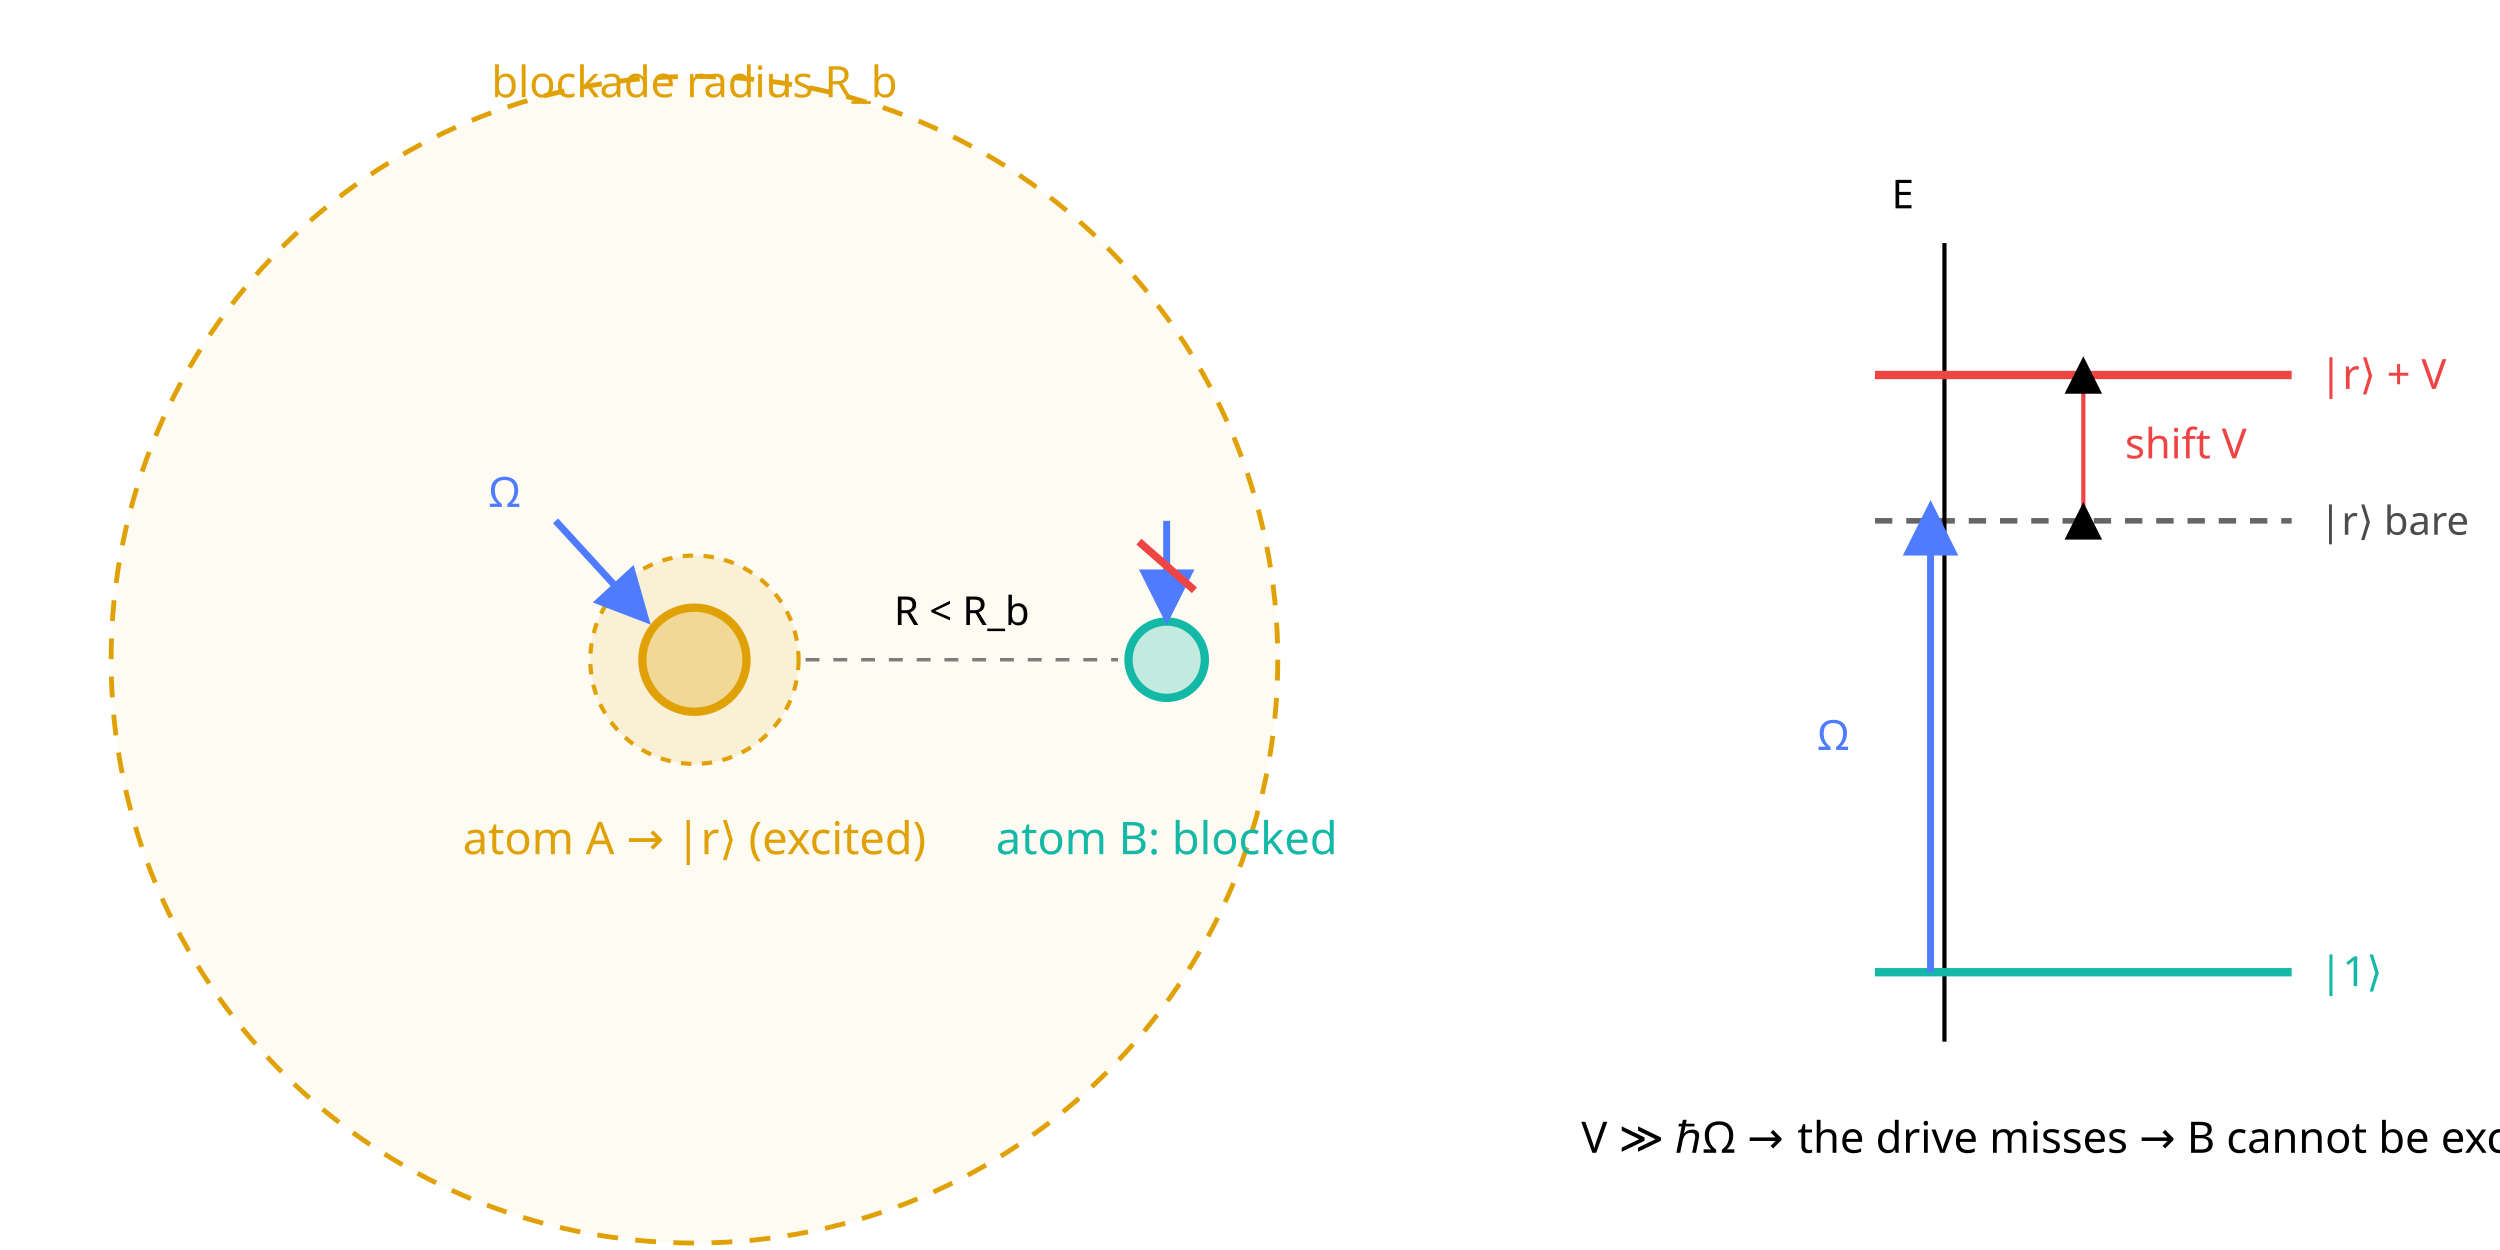
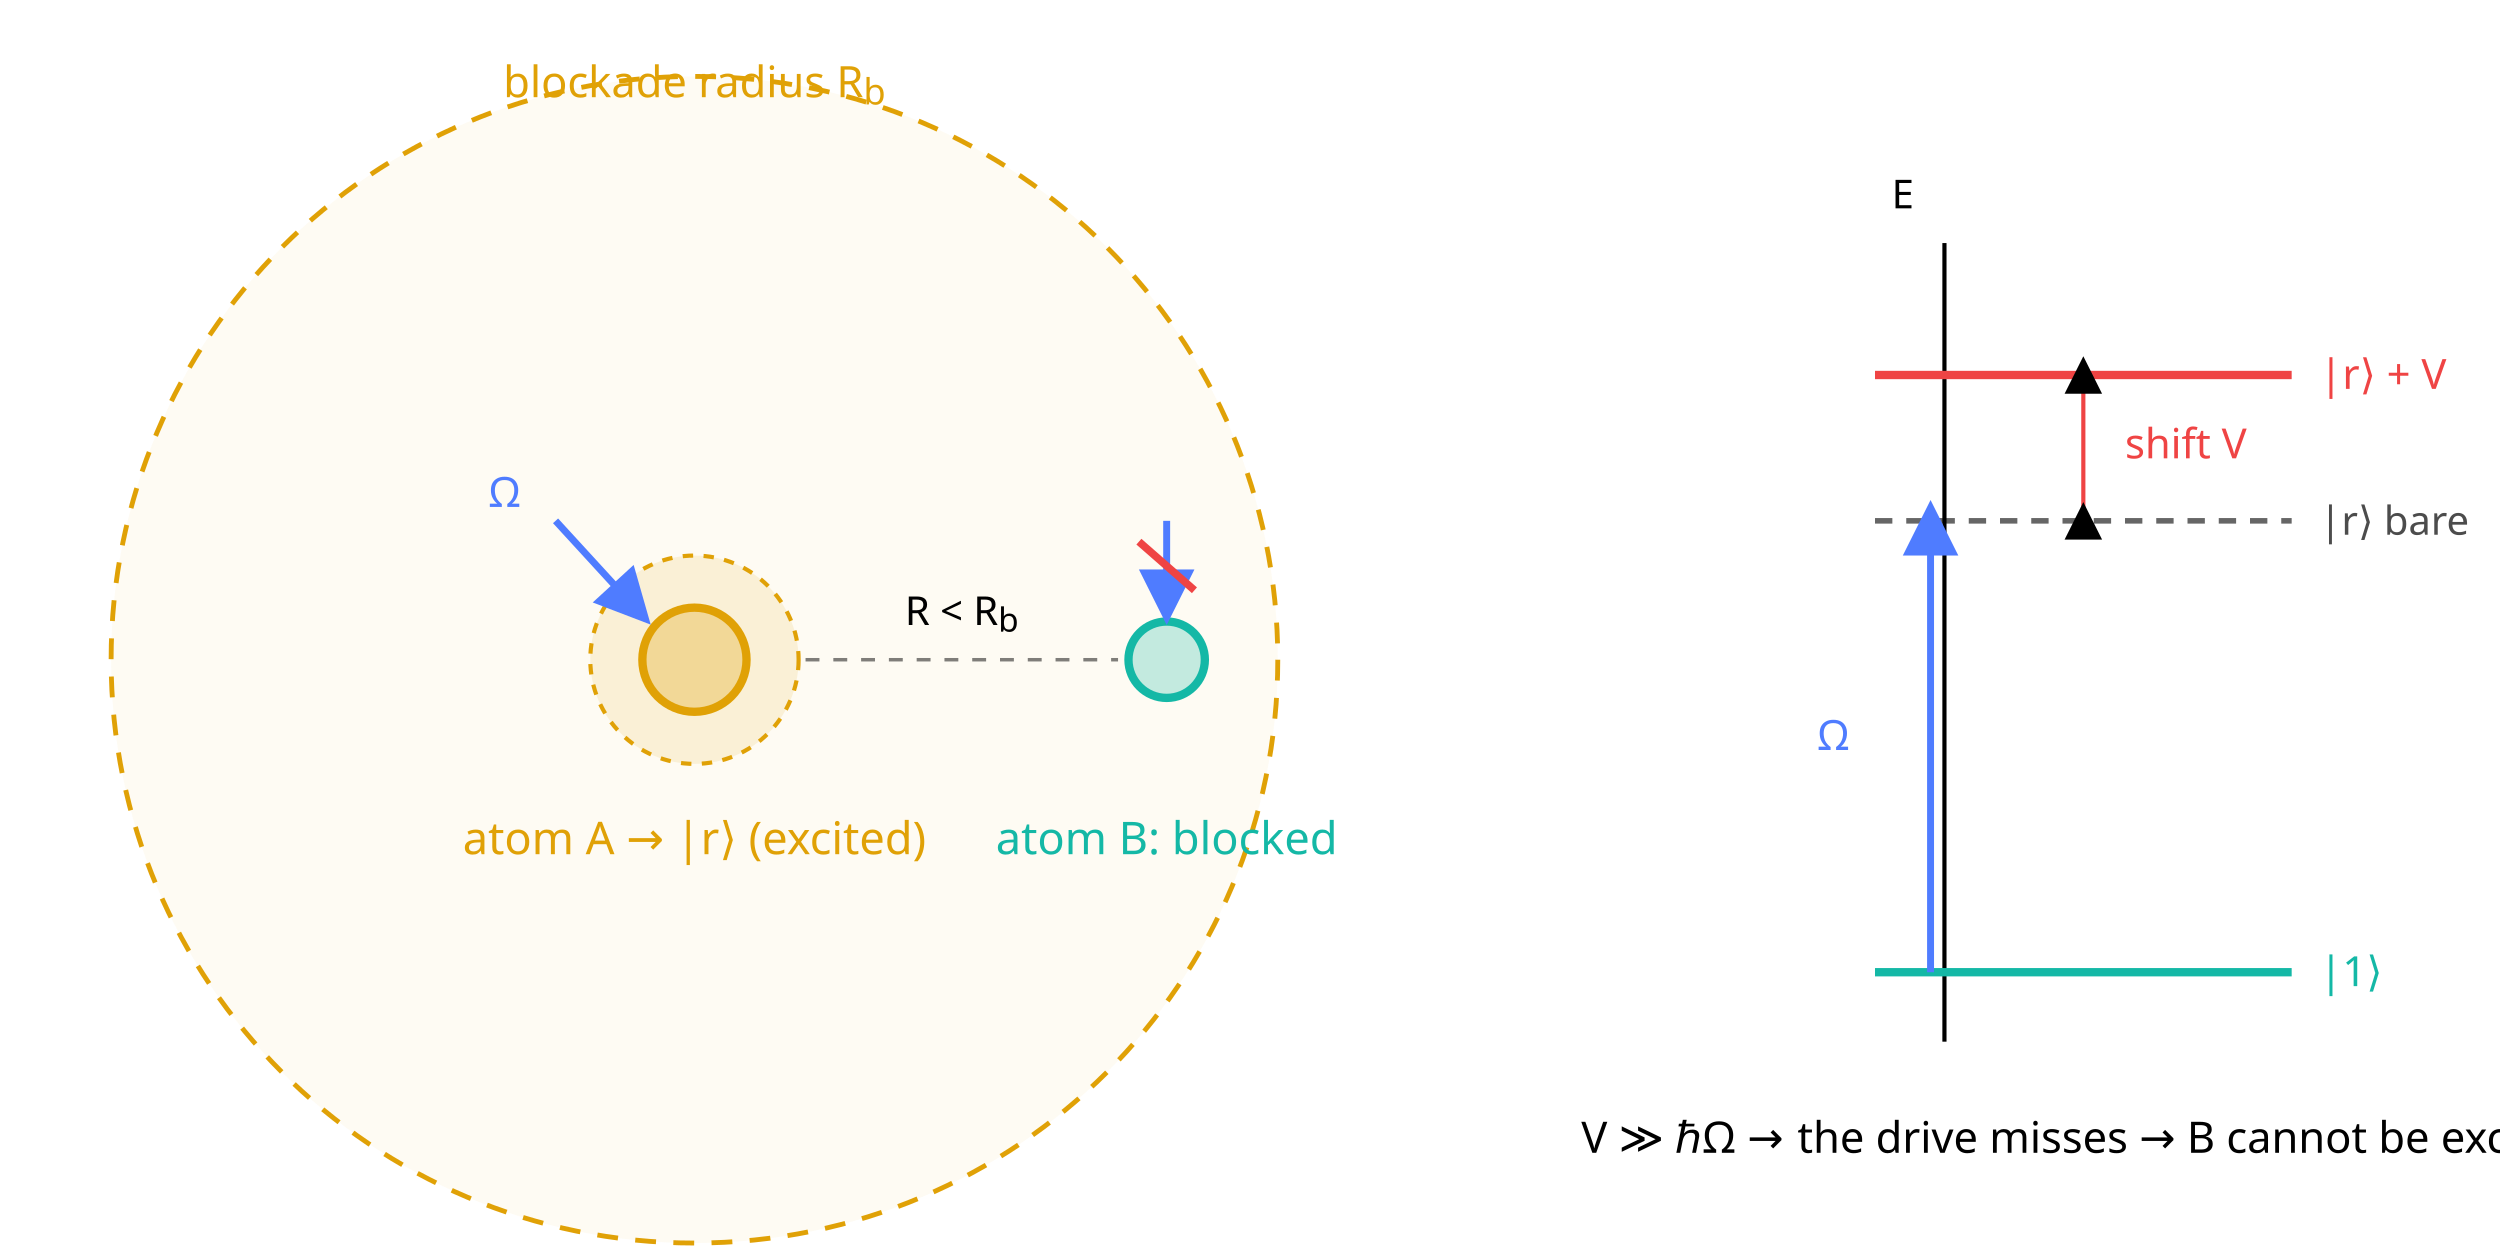
<svg xmlns="http://www.w3.org/2000/svg" viewBox="0 0 720 360" role="img" aria-label="The Rydberg blockade. A left atom is driven to a giant Rydberg state, drawn amber and puffed up with a dashed halo, surrounded by a dashed blockade-radius circle. A second atom on the right sits inside that blockade radius. An energy-level inset on the right shows that the second atom's Rydberg level is pushed up by the interaction energy V, detuning it from the drive, so its excitation is blocked." style="width:100%; height:auto; font-family:sans-serif;">
  <defs>
    <marker id="na2a" markerWidth="9" markerHeight="9" refX="4.5" refY="4.5" orient="auto">
      <path d="M0 0 L9 4.5 L0 9 Z" fill="currentColor" />
    </marker>
    <marker id="na2b" markerWidth="8" markerHeight="8" refX="4" refY="4" orient="auto">
      <path d="M0 0 L8 4 L0 8 Z" fill="#4f7cff" />
    </marker>
  </defs>
  <circle cx="200" cy="190" r="168" fill="#e0a106" fill-opacity="0.05" stroke="#e0a106" stroke-width="1.4" stroke-dasharray="6 5" />
-   <text x="200" y="28" fill="#e0a106" font-size="12.5" text-anchor="middle">blockade radius R_b</text>
+   <text x="200" y="28" fill="#e0a106" font-size="12.5" text-anchor="middle">blockade radius R<tspan baseline-shift="sub" font-size="smaller">b</tspan>
+   </text>
  <circle cx="200" cy="190" r="30" fill="#e0a106" fill-opacity="0.12" stroke="#e0a106" stroke-width="1.2" stroke-dasharray="3 3" />
  <circle cx="200" cy="190" r="15" fill="#e0a106" fill-opacity="0.30" stroke="#e0a106" stroke-width="2.4" />
  <text x="200" y="246" fill="#e0a106" font-size="13" text-anchor="middle">atom A → |r⟩ (excited)</text>
  <line x1="160" y1="150" x2="182" y2="174" stroke="#4f7cff" stroke-width="2" marker-end="url(#na2b)" />
  <text x="150" y="146" fill="#4f7cff" font-size="12" text-anchor="end">Ω</text>
  <line x1="232" y1="190" x2="322" y2="190" stroke="currentColor" stroke-width="1" stroke-dasharray="4 4" opacity="0.5" />
-   <text x="277" y="180" fill="currentColor" font-size="11.5" text-anchor="middle">R &lt; R_b</text>
+   <text x="277" y="180" fill="currentColor" font-size="11.5" text-anchor="middle">R &lt; R<tspan baseline-shift="sub" font-size="smaller">b</tspan>
+   </text>
  <circle cx="336" cy="190" r="11" fill="#14b8a6" fill-opacity="0.25" stroke="#14b8a6" stroke-width="2.4" />
  <text x="336" y="246" fill="#14b8a6" font-size="13" text-anchor="middle">atom B: blocked</text>
  <line x1="336" y1="150" x2="336" y2="172" stroke="#4f7cff" stroke-width="2" marker-end="url(#na2b)" />
  <line x1="328" y1="156" x2="344" y2="170" stroke="#ef4444" stroke-width="2.2" />
  <line x1="560" y1="300" x2="560" y2="70" stroke="currentColor" stroke-width="1.2" />
  <text x="548" y="60" fill="currentColor" font-size="11.5" text-anchor="middle">E</text>
  <line x1="540" y1="280" x2="660" y2="280" stroke="#14b8a6" stroke-width="2.4" />
  <text x="668" y="284" fill="#14b8a6" font-size="12">|1⟩</text>
  <line x1="540" y1="150" x2="660" y2="150" stroke="currentColor" stroke-width="1.6" stroke-dasharray="5 4" opacity="0.6" />
  <text x="668" y="154" fill="currentColor" font-size="11.5" opacity="0.7">|r⟩ bare</text>
  <line x1="540" y1="108" x2="660" y2="108" stroke="#ef4444" stroke-width="2.4" />
  <text x="668" y="112" fill="#ef4444" font-size="12">|r⟩ + V</text>
  <line x1="556" y1="280" x2="556" y2="152" stroke="#4f7cff" stroke-width="2" marker-end="url(#na2b)" />
  <text x="528" y="216" fill="#4f7cff" font-size="12" text-anchor="middle">Ω</text>
  <line x1="600" y1="150" x2="600" y2="108" stroke="#ef4444" stroke-width="1.2" marker-start="url(#na2a)" marker-end="url(#na2a)" />
  <text x="612" y="132" fill="#ef4444" font-size="12">shift V</text>
  <text x="600" y="332" fill="currentColor" font-size="12.5" text-anchor="middle">V ≫ ℏΩ → the drive misses → B cannot be excited</text>
</svg>
